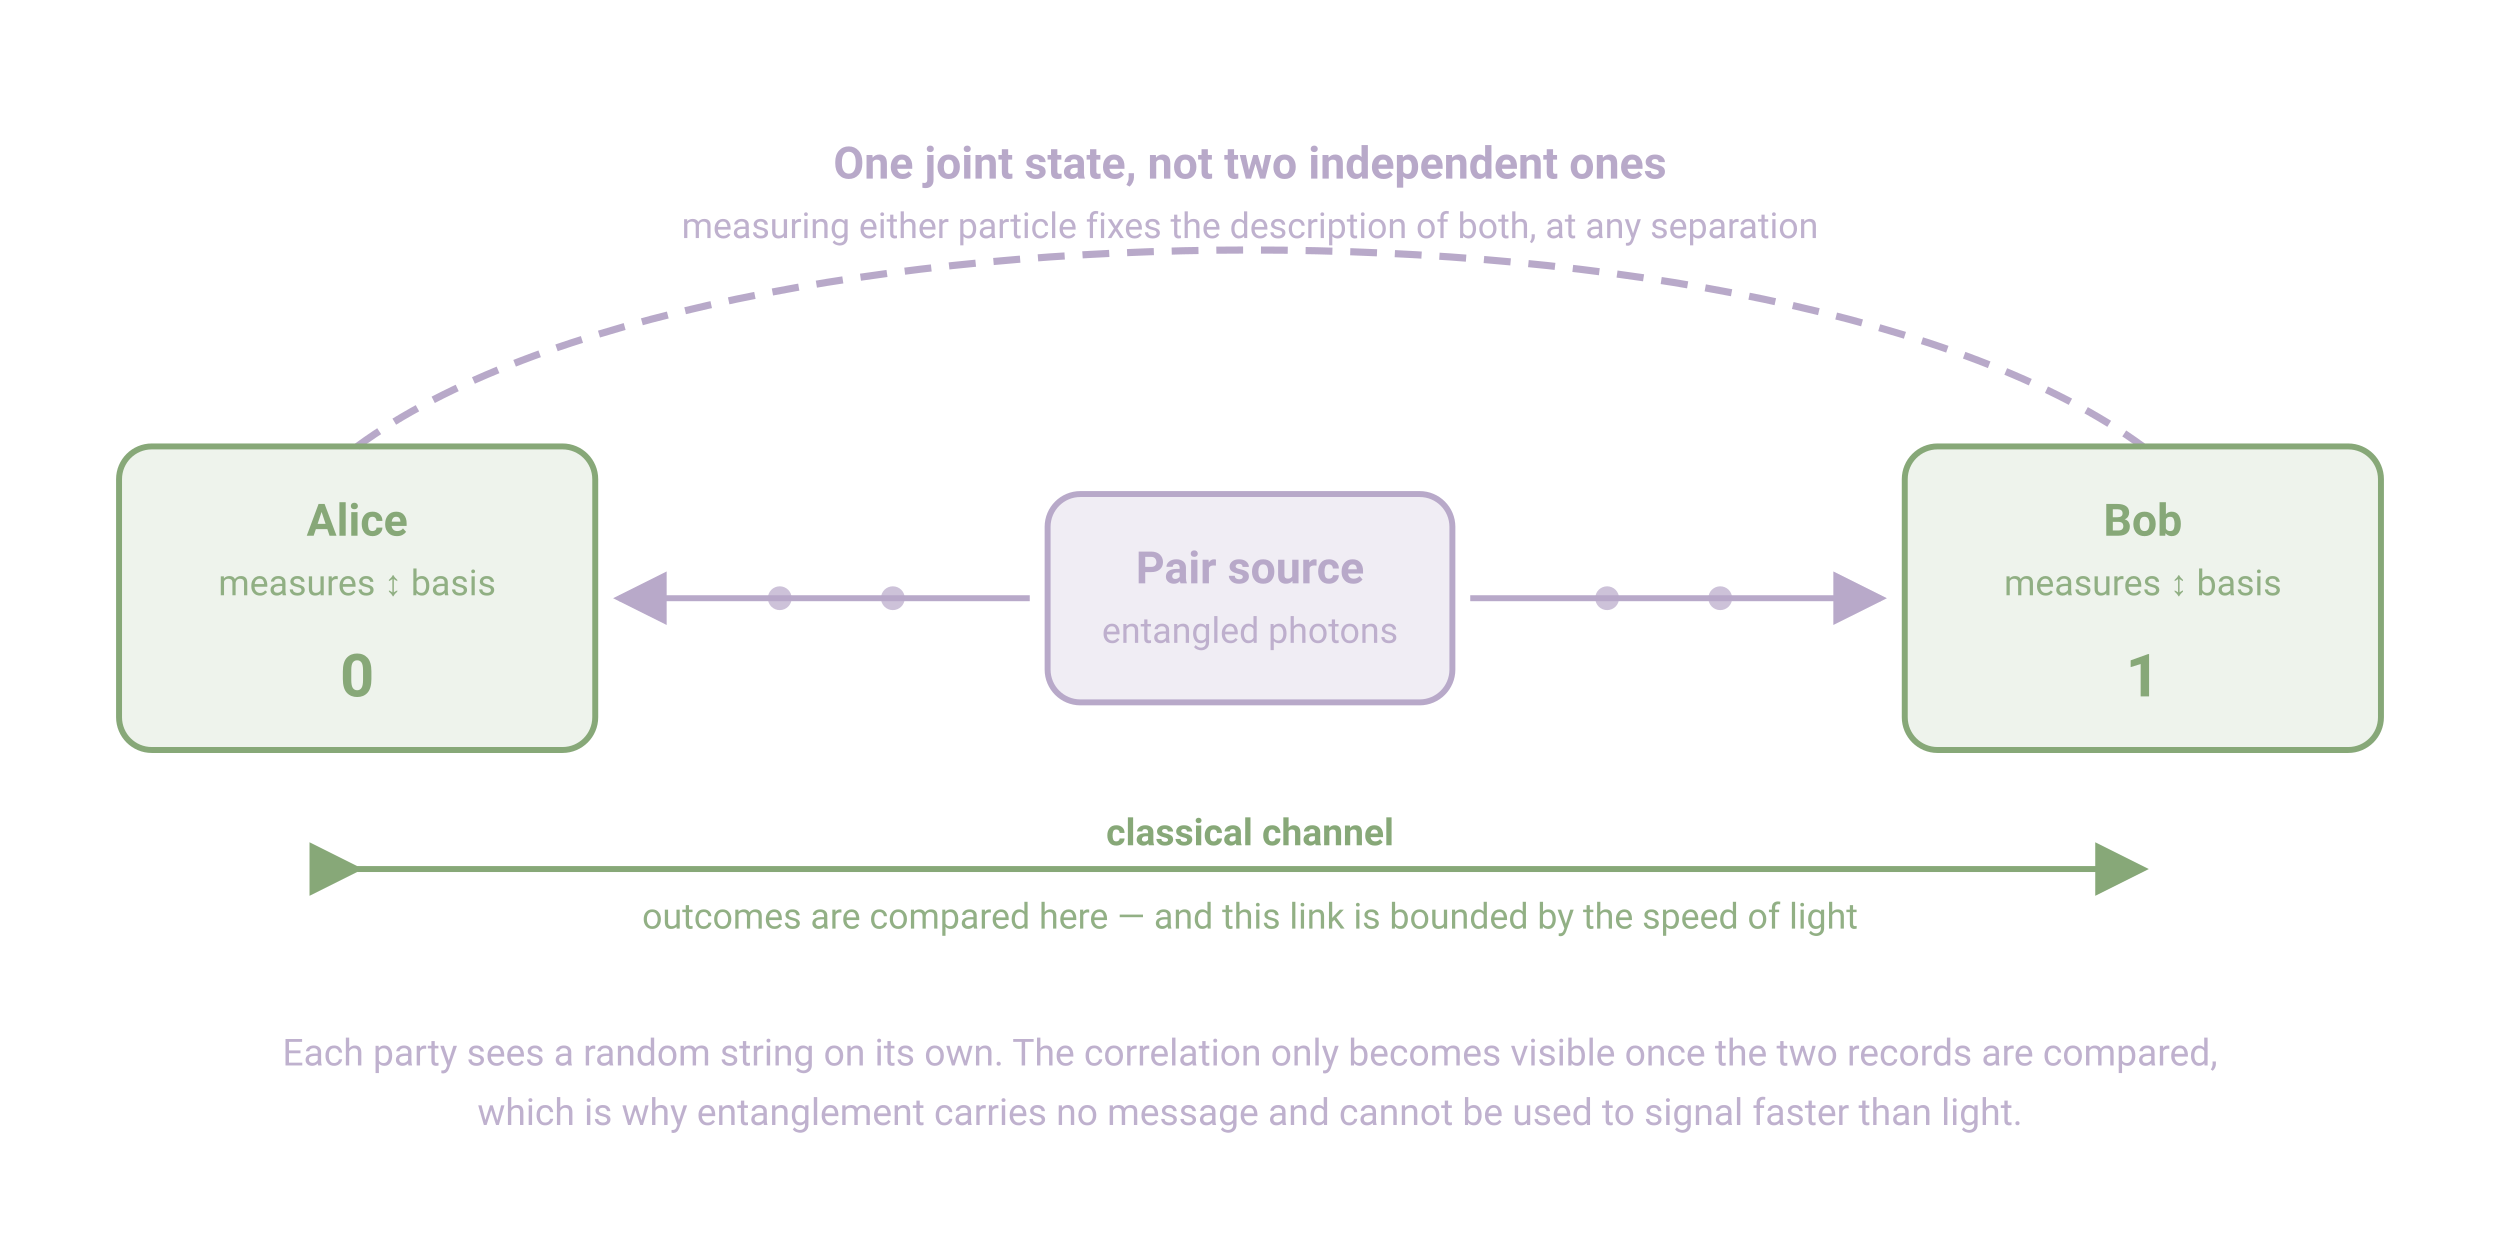
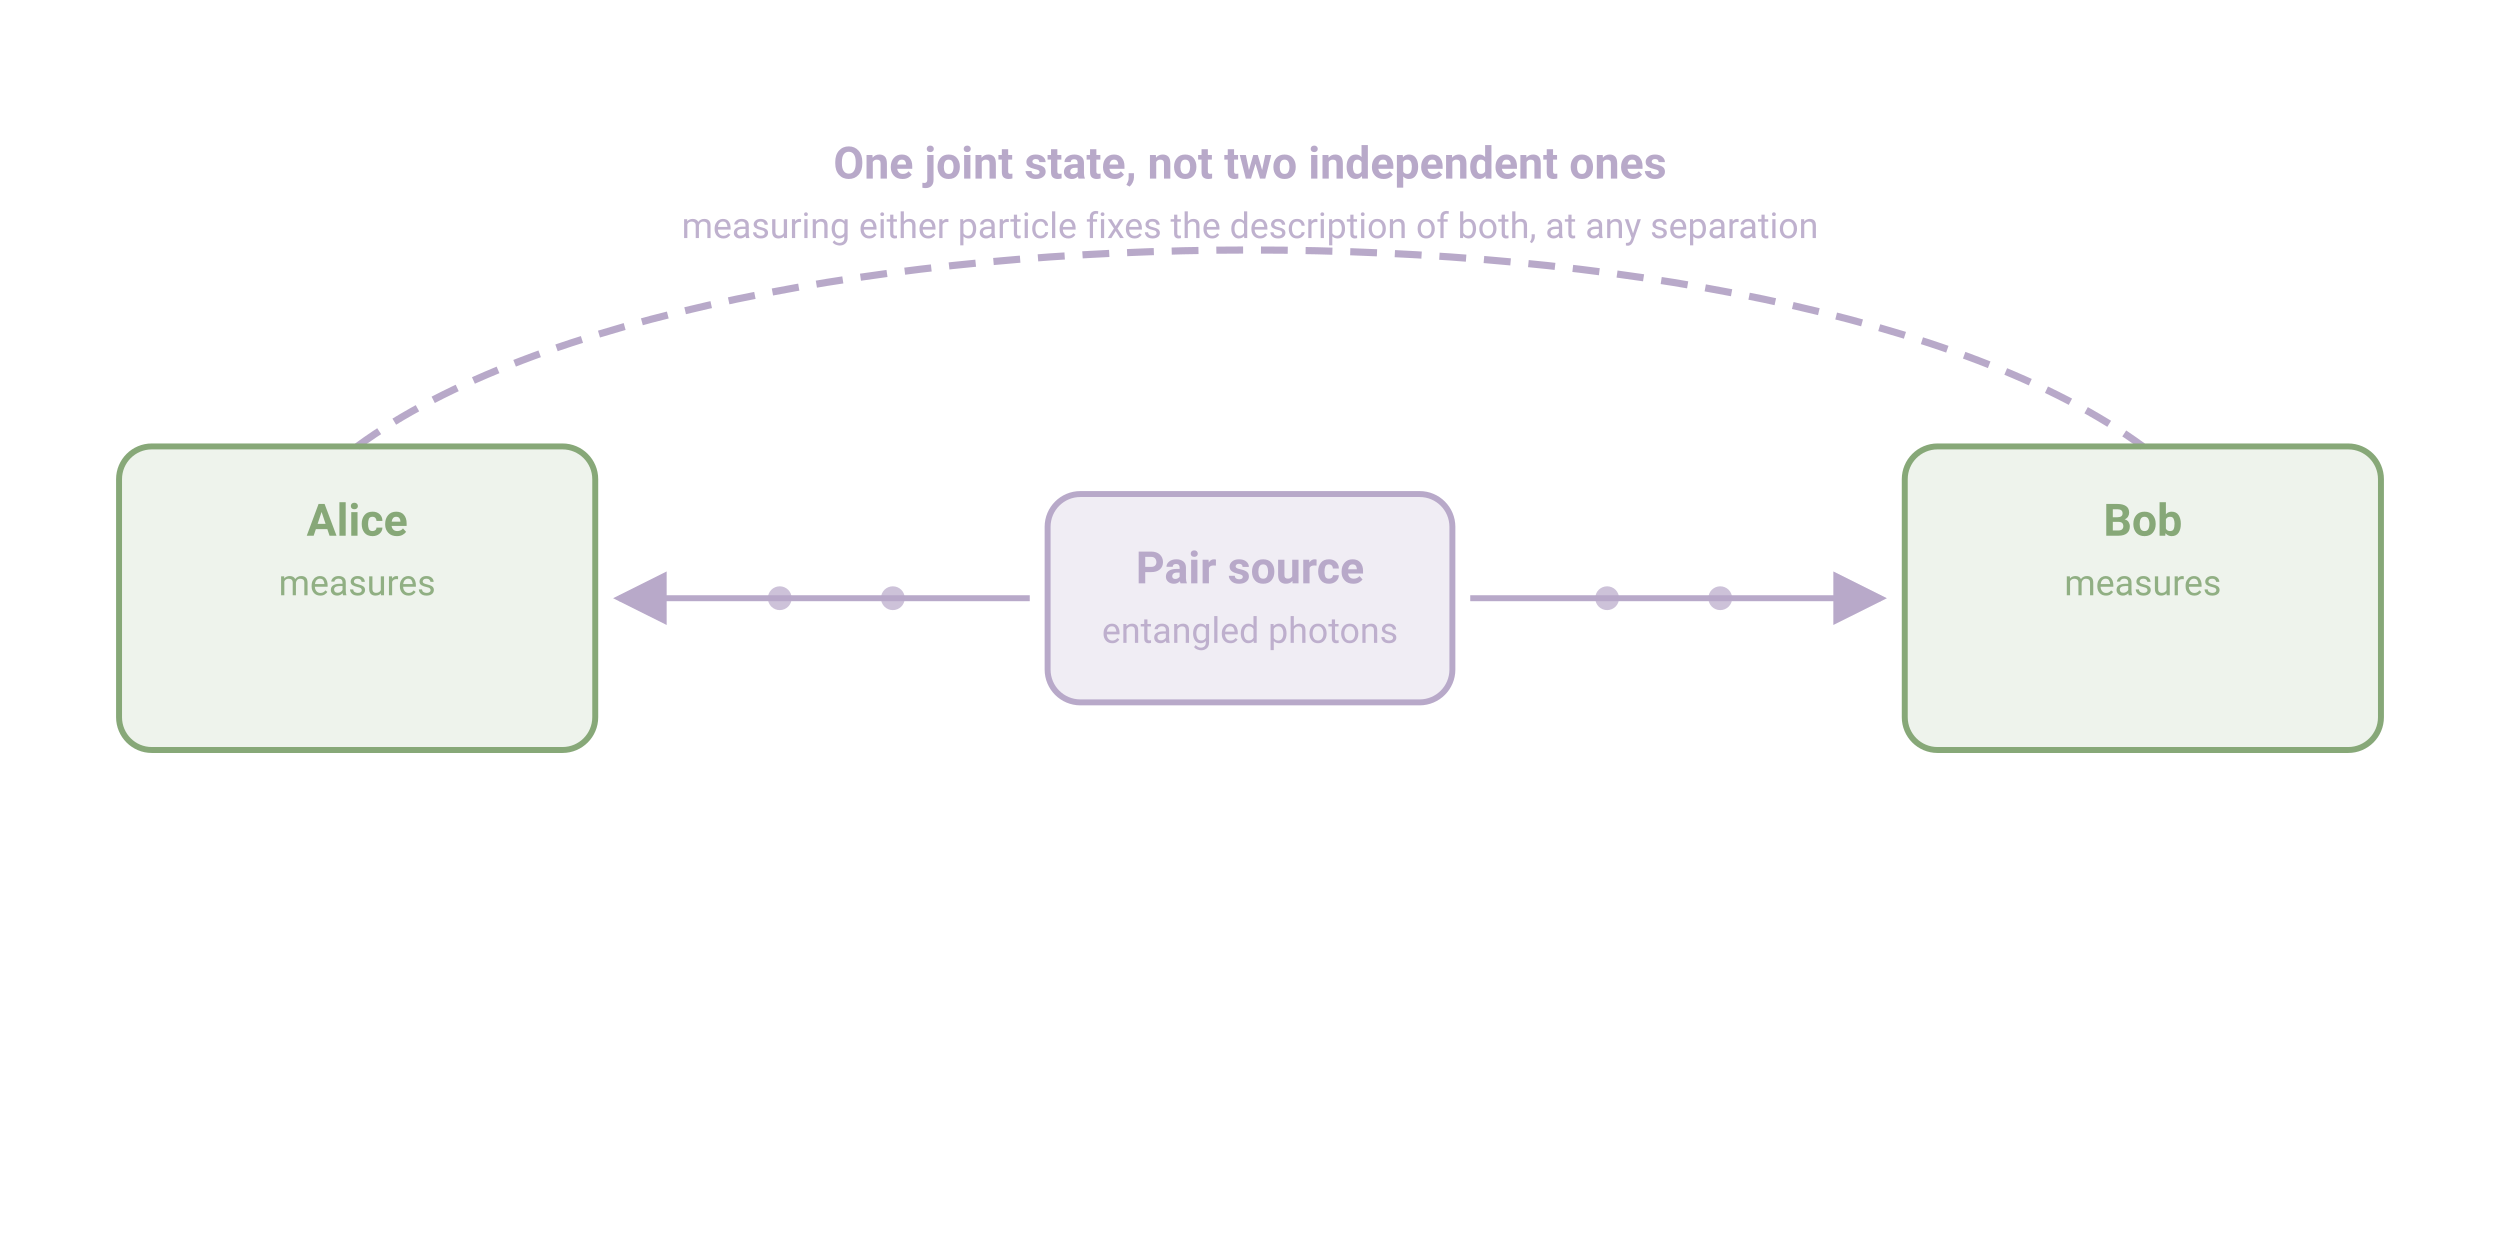
<svg xmlns="http://www.w3.org/2000/svg" width="840" height="420" viewBox="0 0 840 420" role="img" aria-labelledby="t d">
  <defs>
    <marker id="as" markerWidth="9" markerHeight="9" refX="8" refY="4.5" orient="auto">
      <path d="M0,0 L9,4.5 L0,9 Z" fill="#87A878" />
    </marker>
    <marker id="al" markerWidth="9" markerHeight="9" refX="8" refY="4.5" orient="auto">
      <path d="M0,0 L9,4.5 L0,9 Z" fill="#B8A9C9" />
    </marker>
    <marker id="asr" markerWidth="9" markerHeight="9" refX="8" refY="4.5" orient="auto">
      <path d="M0,0 L9,4.5 L0,9 Z" fill="#87A878" />
    </marker>
  </defs>
  <style>
 text{font-family:'Segoe UI',system-ui,-apple-system,Roboto,Arial,sans-serif}
 .hd{font-size:15px;font-weight:600}
 .sb{font-size:12px;fill-opacity:.9}
 .res{font-size:20px;font-weight:600}
 .lb{font-size:12.5px;font-weight:600}
 .cp{font-size:12.5px;fill-opacity:.9}
 .sg{fill:#87A878}.lv{fill:#B8A9C9}
</style>
  <path d="M120 150 C240 62 600 62 720 150" fill="none" stroke="#B8A9C9" stroke-width="2.4" stroke-dasharray="9 6" />
  <text class="hd lv" x="420" y="60" text-anchor="middle">One joint state, not two independent ones</text>
  <text class="sb lv" x="420" y="80" text-anchor="middle">measuring either particle fixes the description of both, at any separation</text>
  <rect x="40" y="150" width="160" height="102" rx="11" fill="#87A878" fill-opacity=".14" stroke="#87A878" stroke-width="2" />
  <text class="hd sg" x="120" y="180" text-anchor="middle">Alice</text>
-   <text class="sb sg" x="120" y="200" text-anchor="middle">measures ↕ basis</text>
-   <text class="res sg" x="120" y="234" text-anchor="middle">0</text>
+   <text class="sb sg" x="120" y="200" text-anchor="middle">measures</text>
  <rect x="640" y="150" width="160" height="102" rx="11" fill="#87A878" fill-opacity=".14" stroke="#87A878" stroke-width="2" />
  <text class="hd sg" x="720" y="180" text-anchor="middle">Bob</text>
-   <text class="sb sg" x="720" y="200" text-anchor="middle">measures ↕ basis</text>
-   <text class="res sg" x="720" y="234" text-anchor="middle">1</text>
+   <text class="sb sg" x="720" y="200" text-anchor="middle">measures</text>
  <rect x="352" y="166" width="136" height="70" rx="11" fill="#B8A9C9" fill-opacity=".20" stroke="#B8A9C9" stroke-width="2" />
  <text class="hd lv" x="420" y="196" text-anchor="middle">Pair source</text>
  <text class="sb lv" x="420" y="216" text-anchor="middle">entangled photons</text>
  <line x1="346" y1="201" x2="208" y2="201" stroke="#B8A9C9" stroke-width="2" marker-end="url(#al)" />
  <line x1="494" y1="201" x2="632" y2="201" stroke="#B8A9C9" stroke-width="2" marker-end="url(#al)" />
  <g fill="#B8A9C9" fill-opacity=".7">
    <circle cx="300" cy="201" r="4" />
    <circle cx="262" cy="201" r="4" />
    <circle cx="540" cy="201" r="4" />
    <circle cx="578" cy="201" r="4" />
  </g>
-   <line x1="120" y1="292" x2="720" y2="292" stroke="#87A878" stroke-width="2" marker-start="url(#asr)" marker-end="url(#as)" />
-   <text class="lb sg" x="420" y="284" text-anchor="middle">classical channel</text>
-   <text class="sb sg" x="420" y="312" text-anchor="middle">outcomes are compared here — and this link is bounded by the speed of light</text>
-   <text class="cp lv" x="420" y="358" text-anchor="middle">Each party sees a random string on its own. The correlation only becomes visible once the two records are compared,</text>
-   <text class="cp lv" x="420" y="378" text-anchor="middle">which is why entanglement carries no message and cannot be used to signal faster than light.</text>
</svg>
